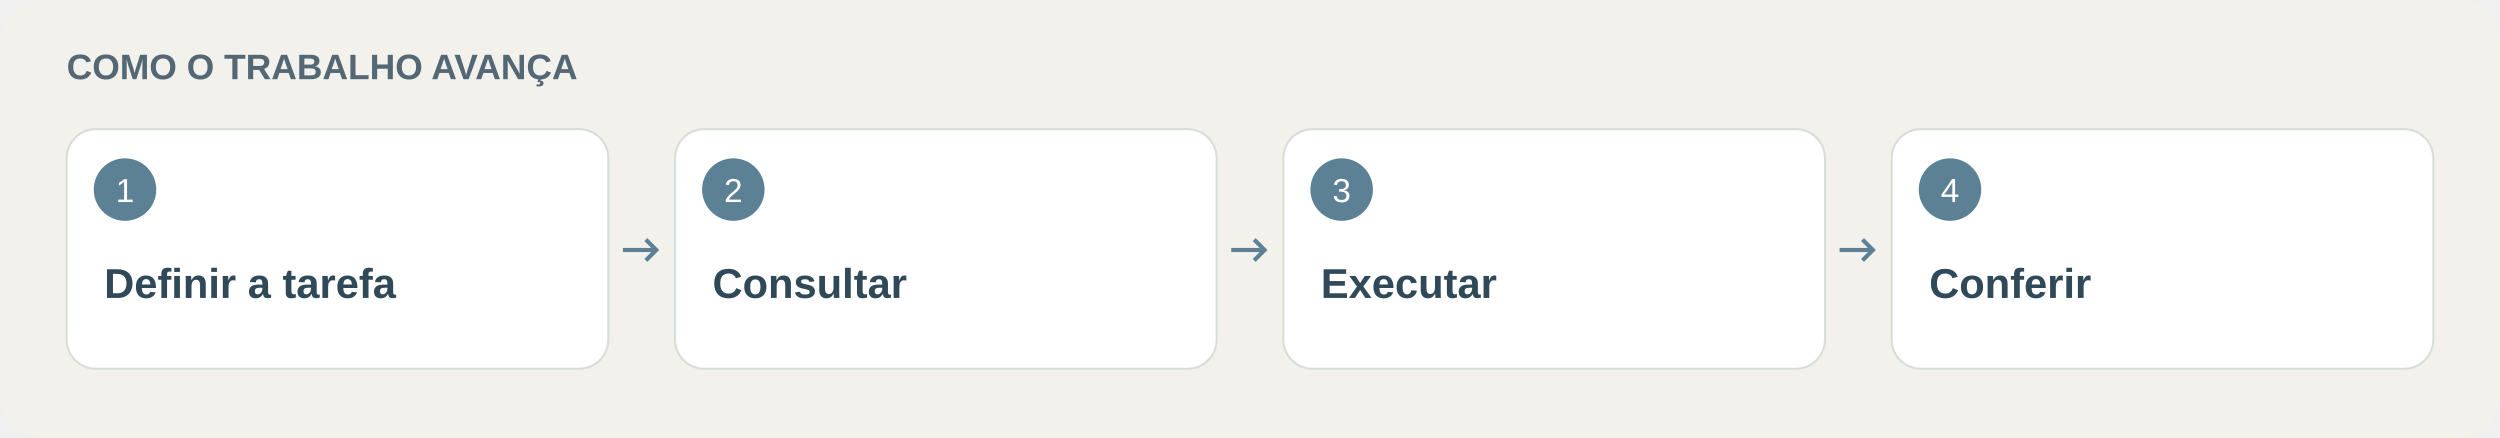
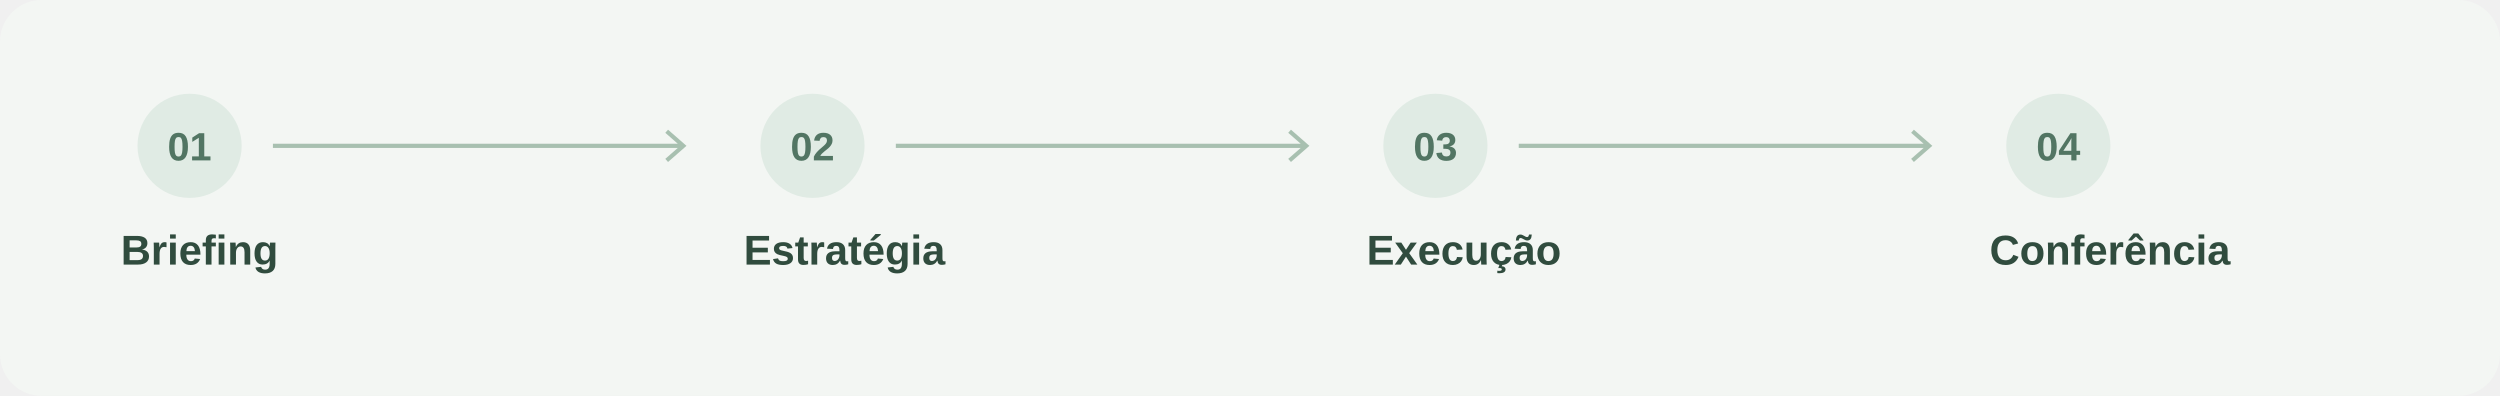
- <svg xmlns="http://www.w3.org/2000/svg" width="1200" height="210" viewBox="0 0 1200 210" role="img" aria-label="Definir a tarefa → Consultar → Executar → Conferir">
-   <rect width="1200" height="210" rx="20" fill="#f3f1eb" />
-   <g font-family="Segoe UI,Arial,sans-serif">
-     <text x="32" y="38" font-size="17" fill="#536775" font-weight="600">COMO O TRABALHO AVANÇA</text>
-     <rect x="32" y="62" width="260" height="115" rx="14" fill="#fff" stroke="#d7ded7" />
-     <circle cx="60" cy="91" r="15" fill="#5c8094" />
-     <text x="60" y="97" text-anchor="middle" font-size="16" fill="#fff">1</text>
-     <text x="50" y="143" font-size="20" font-weight="600" fill="#304959">Definir a tarefa</text>
-     <path d="M299 120h16m-5-5 5 5-5 5" fill="none" stroke="#5c8094" stroke-width="2" />
-     <rect x="324" y="62" width="260" height="115" rx="14" fill="#fff" stroke="#d7ded7" />
-     <circle cx="352" cy="91" r="15" fill="#5c8094" />
-     <text x="352" y="97" text-anchor="middle" font-size="16" fill="#fff">2</text>
-     <text x="342" y="143" font-size="20" font-weight="600" fill="#304959">Consultar</text>
-     <path d="M591 120h16m-5-5 5 5-5 5" fill="none" stroke="#5c8094" stroke-width="2" />
-     <rect x="616" y="62" width="260" height="115" rx="14" fill="#fff" stroke="#d7ded7" />
-     <circle cx="644" cy="91" r="15" fill="#5c8094" />
-     <text x="644" y="97" text-anchor="middle" font-size="16" fill="#fff">3</text>
-     <text x="634" y="143" font-size="20" font-weight="600" fill="#304959">Executar</text>
-     <path d="M883 120h16m-5-5 5 5-5 5" fill="none" stroke="#5c8094" stroke-width="2" />
-     <rect x="908" y="62" width="260" height="115" rx="14" fill="#fff" stroke="#d7ded7" />
-     <circle cx="936" cy="91" r="15" fill="#5c8094" />
-     <text x="936" y="97" text-anchor="middle" font-size="16" fill="#fff">4</text>
-     <text x="926" y="143" font-size="20" font-weight="600" fill="#304959">Conferir</text>
+ <svg xmlns="http://www.w3.org/2000/svg" width="1200" height="190" viewBox="0 0 1200 190" role="img" aria-labelledby="title">
+   <rect width="1200" height="190" rx="20" fill="#f3f6f3" />
+   <g font-family="Arial, sans-serif">
+     <g fill="#e0ebe4">
+       <circle cx="91" cy="70" r="25" />
+       <circle cx="390" cy="70" r="25" />
+       <circle cx="689" cy="70" r="25" />
+       <circle cx="988" cy="70" r="25" />
+     </g>
+     <g fill="#527563" font-size="19" font-weight="bold" text-anchor="middle">
+       <text x="91" y="77">01</text>
+       <text x="390" y="77">02</text>
+       <text x="689" y="77">03</text>
+       <text x="988" y="77">04</text>
+     </g>
+     <g fill="#304c3e" font-size="20" font-weight="bold">
+       <text x="58" y="127">Briefing</text>
+       <text x="357" y="127">Estratégia</text>
+       <text x="656" y="127">Execução</text>
+       <text x="955" y="127">Conferência</text>
+     </g>
+     <g stroke="#a8c0b0" stroke-width="2" fill="none">
+       <path d="M131 70h197m-8-7 8 7-8 7M430 70h197m-8-7 8 7-8 7M729 70h197m-8-7 8 7-8 7" />
+     </g>
  </g>
</svg>
